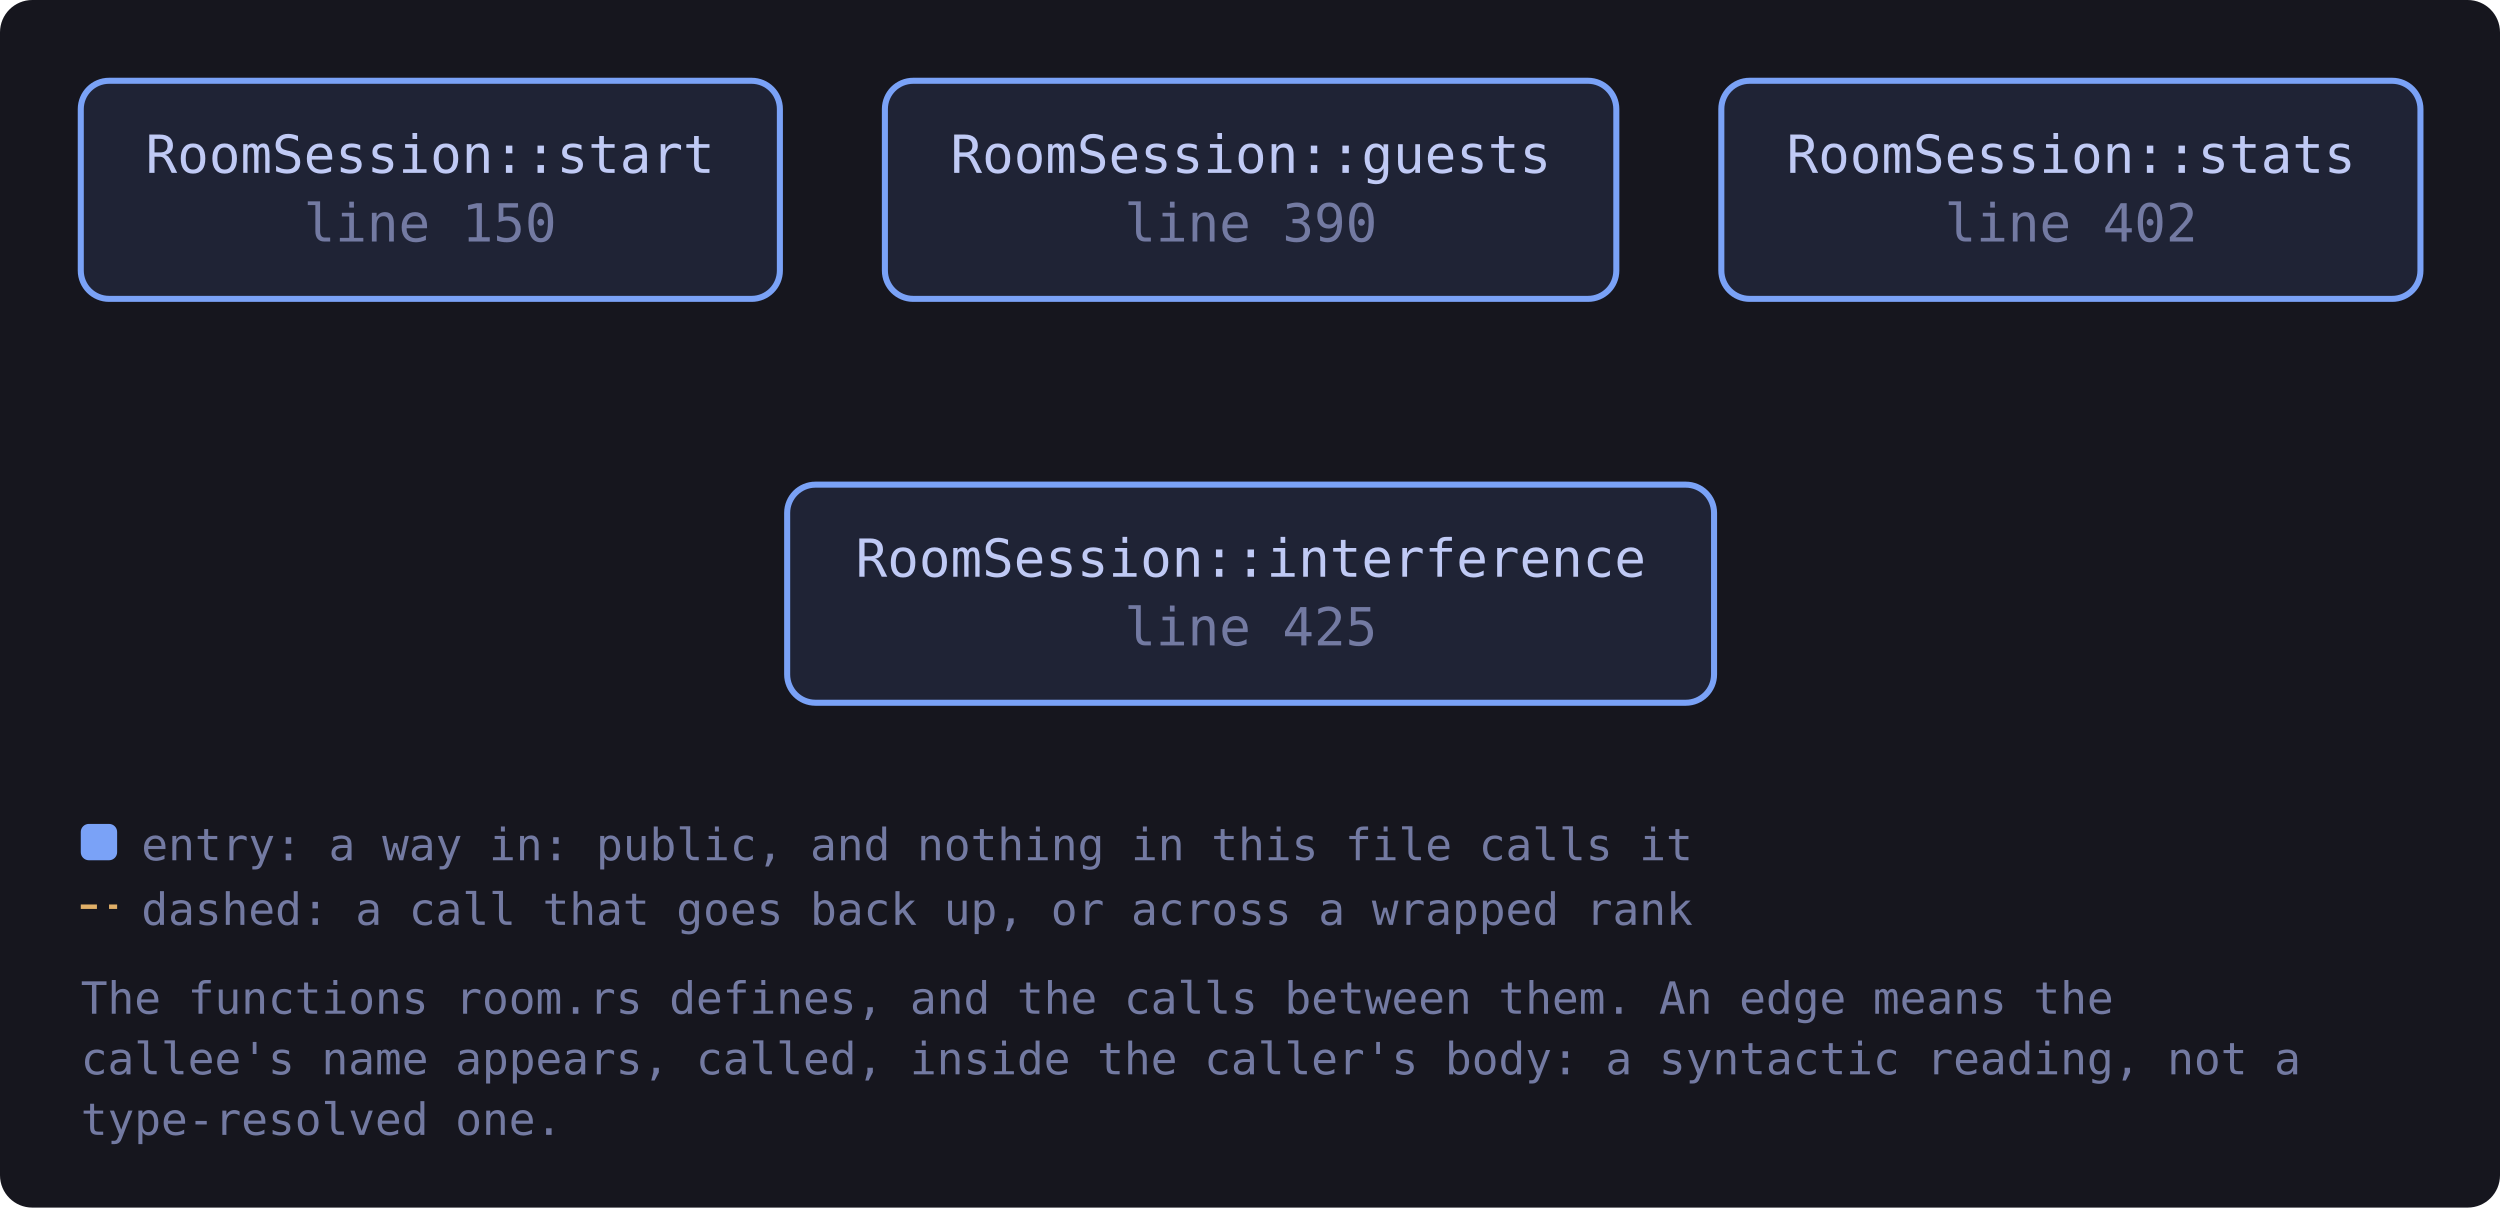
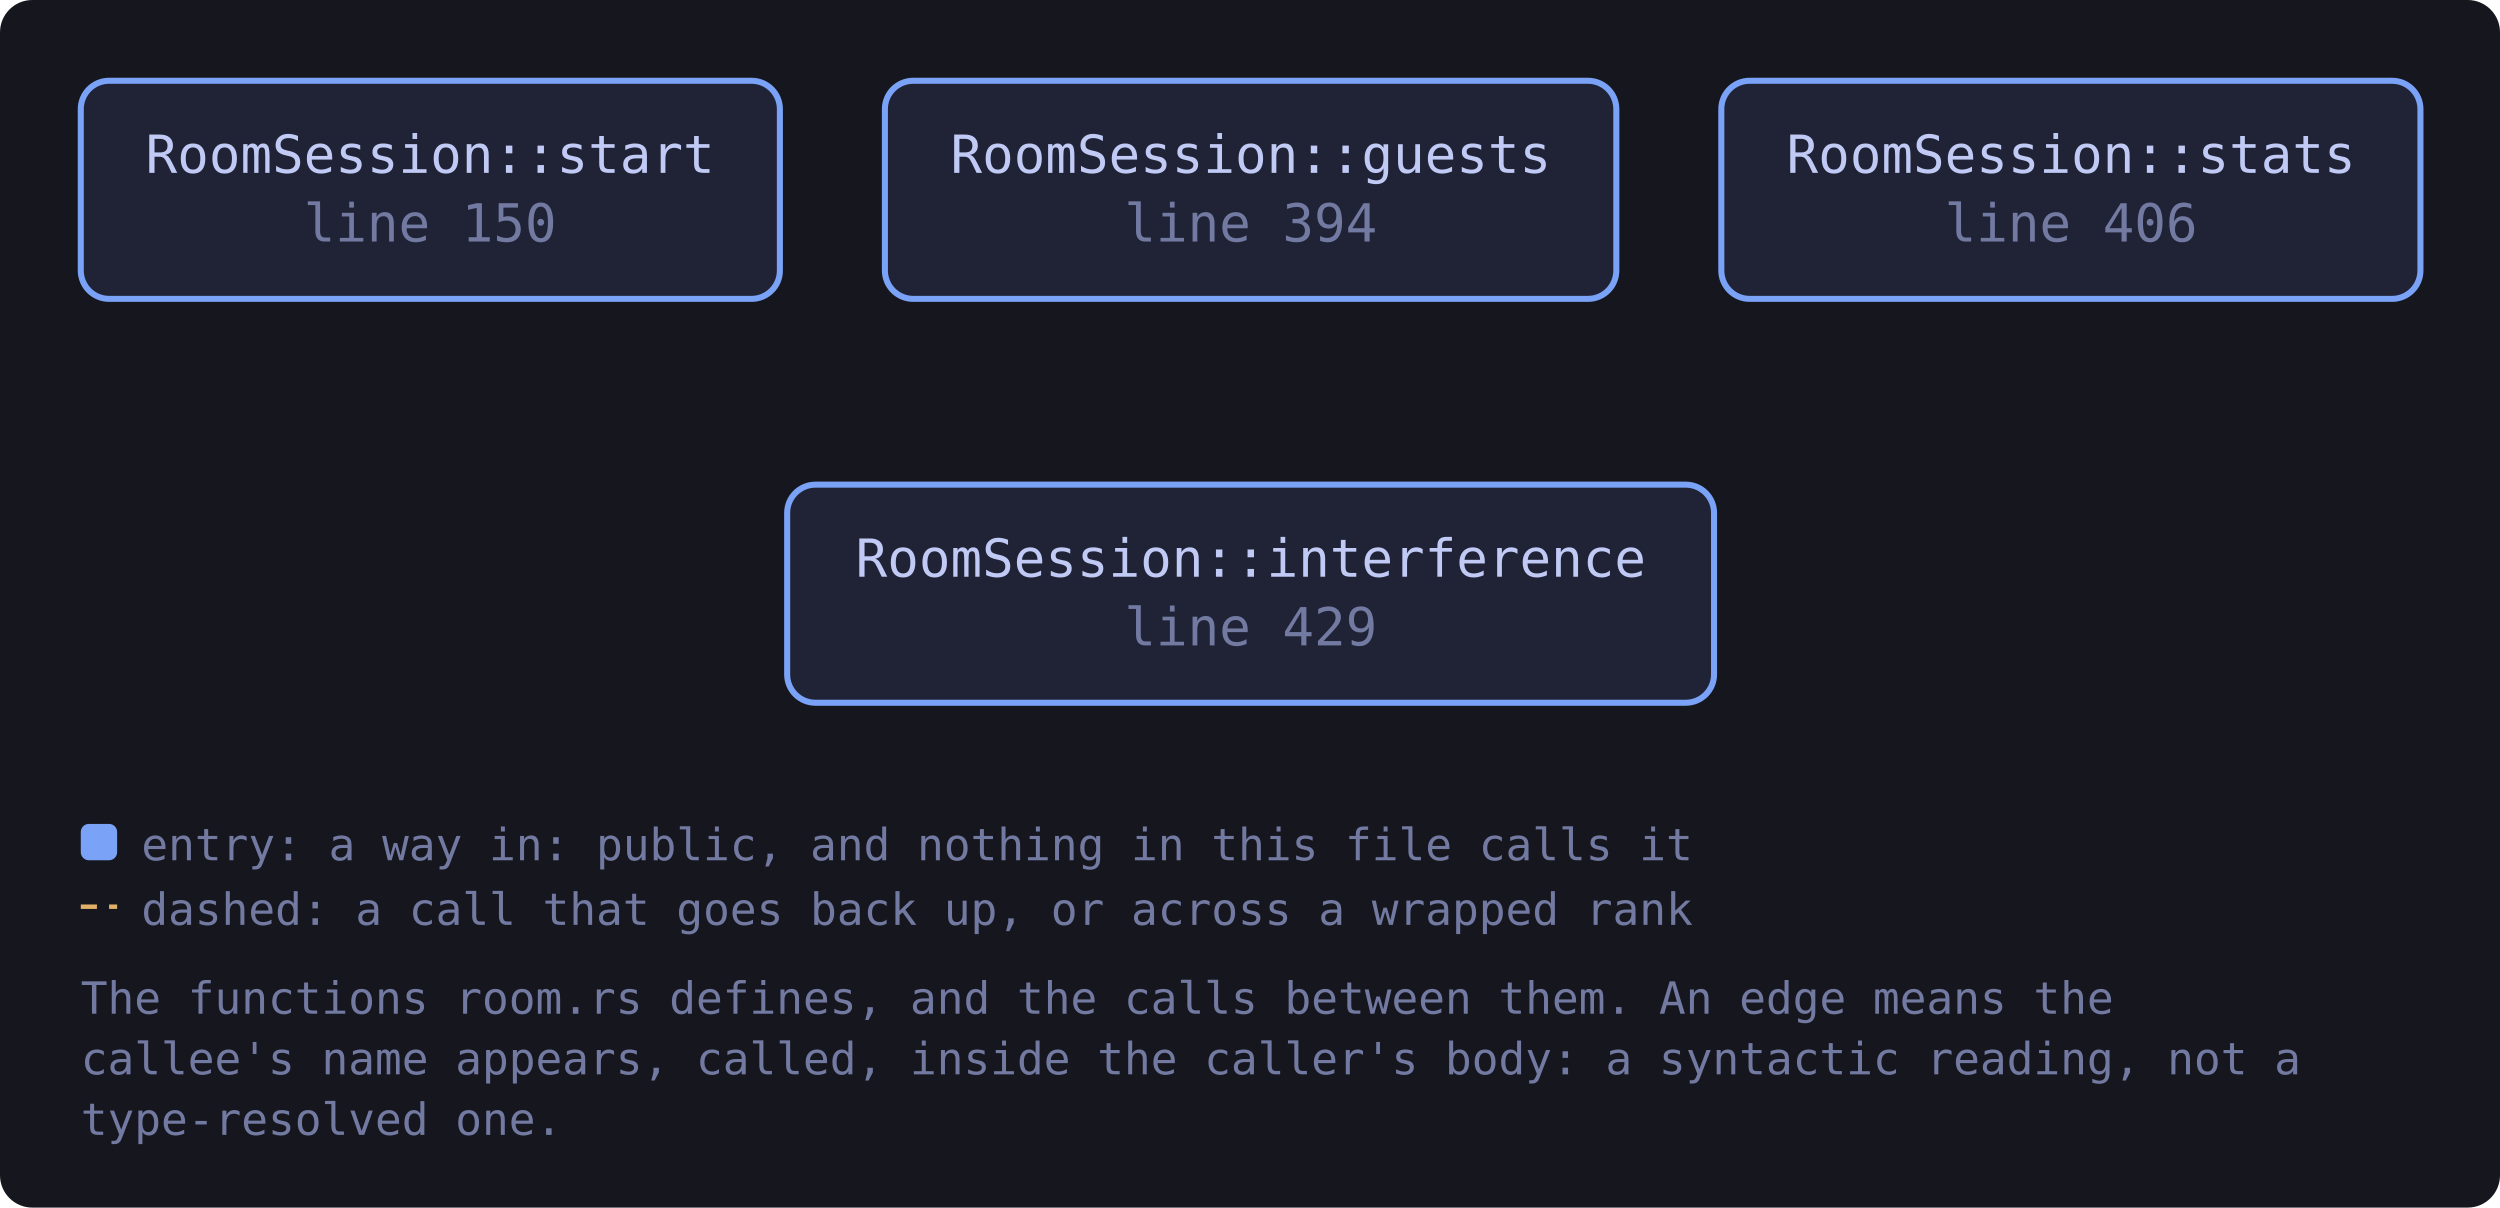
<svg xmlns="http://www.w3.org/2000/svg" viewBox="0 0 619 299" width="619" height="299" style="max-width:100%;height:auto" role="img" aria-label="flowchart">
  <defs>
    <marker id="a-muted" viewBox="0 0 8 8" refX="7" refY="4" markerWidth="7" markerHeight="7" orient="auto-start-reverse">
      <path d="M0 0 L8 4 L0 8 z" fill="var(--muted, #737aa2)" />
    </marker>
    <marker id="a-warn" viewBox="0 0 8 8" refX="7" refY="4" markerWidth="7" markerHeight="7" orient="auto-start-reverse">
      <path d="M0 0 L8 4 L0 8 z" fill="var(--warn, #e0af68)" />
    </marker>
    <marker id="a-accent" viewBox="0 0 8 8" refX="7" refY="4" markerWidth="7" markerHeight="7" orient="auto-start-reverse">
      <path d="M0 0 L8 4 L0 8 z" fill="var(--accent, #7aa2f7)" />
    </marker>
    <marker id="a-cyan" viewBox="0 0 8 8" refX="7" refY="4" markerWidth="7" markerHeight="7" orient="auto-start-reverse">
      <path d="M0 0 L8 4 L0 8 z" fill="var(--cyan, #7dcfff)" />
    </marker>
    <marker id="a-accent-2" viewBox="0 0 8 8" refX="7" refY="4" markerWidth="7" markerHeight="7" orient="auto-start-reverse">
      <path d="M0 0 L8 4 L0 8 z" fill="var(--accent-2, #bb9af7)" />
    </marker>
  </defs>
  <rect x="0" y="0" width="619" height="299" fill="var(--bg-inset, #16161e)" rx="8" />
  <a href="https://github.com/tilas01/veilvoice/blob/main/crates/veilvoice-audio/src/room.rs#L150" target="_blank" rel="noopener noreferrer">
    <rect x="20.0" y="20.0" width="173.1" height="54.0" rx="7" fill="var(--bg-soft, #1f2335)" stroke="var(--accent, #7aa2f7)" stroke-width="1.5" />
    <text x="106.5" y="42.8" font-family="ui-monospace, SFMono-Regular, Menlo, Consolas, monospace" font-size="13" fill="var(--fg, #c0caf5)" text-anchor="middle">RoomSession::start</text>
    <text x="106.5" y="59.8" font-family="ui-monospace, SFMono-Regular, Menlo, Consolas, monospace" font-size="13" fill="var(--muted, #737aa2)" text-anchor="middle">line 150</text>
  </a>
-   <a href="https://github.com/tilas01/veilvoice/blob/main/crates/veilvoice-audio/src/room.rs#L390" target="_blank" rel="noopener noreferrer">
+   <a href="https://github.com/tilas01/veilvoice/blob/main/crates/veilvoice-audio/src/room.rs#L394" target="_blank" rel="noopener noreferrer">
    <rect x="219.1" y="20.0" width="181.1" height="54.0" rx="7" fill="var(--bg-soft, #1f2335)" stroke="var(--accent, #7aa2f7)" stroke-width="1.5" />
    <text x="309.7" y="42.8" font-family="ui-monospace, SFMono-Regular, Menlo, Consolas, monospace" font-size="13" fill="var(--fg, #c0caf5)" text-anchor="middle">RoomSession::guests</text>
-     <text x="309.7" y="59.8" font-family="ui-monospace, SFMono-Regular, Menlo, Consolas, monospace" font-size="13" fill="var(--muted, #737aa2)" text-anchor="middle">line 390</text>
+     <text x="309.7" y="59.8" font-family="ui-monospace, SFMono-Regular, Menlo, Consolas, monospace" font-size="13" fill="var(--muted, #737aa2)" text-anchor="middle">line 394</text>
  </a>
-   <a href="https://github.com/tilas01/veilvoice/blob/main/crates/veilvoice-audio/src/room.rs#L402" target="_blank" rel="noopener noreferrer">
+   <a href="https://github.com/tilas01/veilvoice/blob/main/crates/veilvoice-audio/src/room.rs#L406" target="_blank" rel="noopener noreferrer">
    <rect x="426.2" y="20.0" width="173.1" height="54.0" rx="7" fill="var(--bg-soft, #1f2335)" stroke="var(--accent, #7aa2f7)" stroke-width="1.5" />
    <text x="512.8" y="42.8" font-family="ui-monospace, SFMono-Regular, Menlo, Consolas, monospace" font-size="13" fill="var(--fg, #c0caf5)" text-anchor="middle">RoomSession::stats</text>
-     <text x="512.8" y="59.8" font-family="ui-monospace, SFMono-Regular, Menlo, Consolas, monospace" font-size="13" fill="var(--muted, #737aa2)" text-anchor="middle">line 402</text>
+     <text x="512.8" y="59.8" font-family="ui-monospace, SFMono-Regular, Menlo, Consolas, monospace" font-size="13" fill="var(--muted, #737aa2)" text-anchor="middle">line 406</text>
  </a>
-   <a href="https://github.com/tilas01/veilvoice/blob/main/crates/veilvoice-audio/src/room.rs#L425" target="_blank" rel="noopener noreferrer">
+   <a href="https://github.com/tilas01/veilvoice/blob/main/crates/veilvoice-audio/src/room.rs#L429" target="_blank" rel="noopener noreferrer">
    <rect x="194.9" y="120.0" width="229.5" height="54.0" rx="7" fill="var(--bg-soft, #1f2335)" stroke="var(--accent, #7aa2f7)" stroke-width="1.5" />
    <text x="309.7" y="142.8" font-family="ui-monospace, SFMono-Regular, Menlo, Consolas, monospace" font-size="13" fill="var(--fg, #c0caf5)" text-anchor="middle">RoomSession::interference</text>
-     <text x="309.7" y="159.8" font-family="ui-monospace, SFMono-Regular, Menlo, Consolas, monospace" font-size="13" fill="var(--muted, #737aa2)" text-anchor="middle">line 425</text>
+     <text x="309.7" y="159.8" font-family="ui-monospace, SFMono-Regular, Menlo, Consolas, monospace" font-size="13" fill="var(--muted, #737aa2)" text-anchor="middle">line 429</text>
  </a>
  <rect x="20.0" y="204.0" width="9" height="9" rx="2" fill="var(--accent, #7aa2f7)" />
  <text x="35.0" y="213.0" font-family="ui-monospace, SFMono-Regular, Menlo, Consolas, monospace" font-size="11" fill="var(--muted, #737aa2)">entry: a way in: public, and nothing in this file calls it</text>
  <path d="M20.0 224.5 L29.0 224.5" stroke="var(--warn, #e0af68)" stroke-width="1.1" stroke-dasharray="4 3" />
  <text x="35.0" y="229.0" font-family="ui-monospace, SFMono-Regular, Menlo, Consolas, monospace" font-size="11" fill="var(--muted, #737aa2)">dashed: a call that goes back up, or across a wrapped rank</text>
  <text x="20.0" y="251.0" font-family="ui-monospace, SFMono-Regular, Menlo, Consolas, monospace" font-size="11" fill="var(--muted, #737aa2)">The functions room.rs defines, and the calls between them. An edge means the</text>
  <text x="20.0" y="266.0" font-family="ui-monospace, SFMono-Regular, Menlo, Consolas, monospace" font-size="11" fill="var(--muted, #737aa2)">callee's name appears, called, inside the caller's body: a syntactic reading, not a</text>
  <text x="20.0" y="281.0" font-family="ui-monospace, SFMono-Regular, Menlo, Consolas, monospace" font-size="11" fill="var(--muted, #737aa2)">type-resolved one.</text>
</svg>
